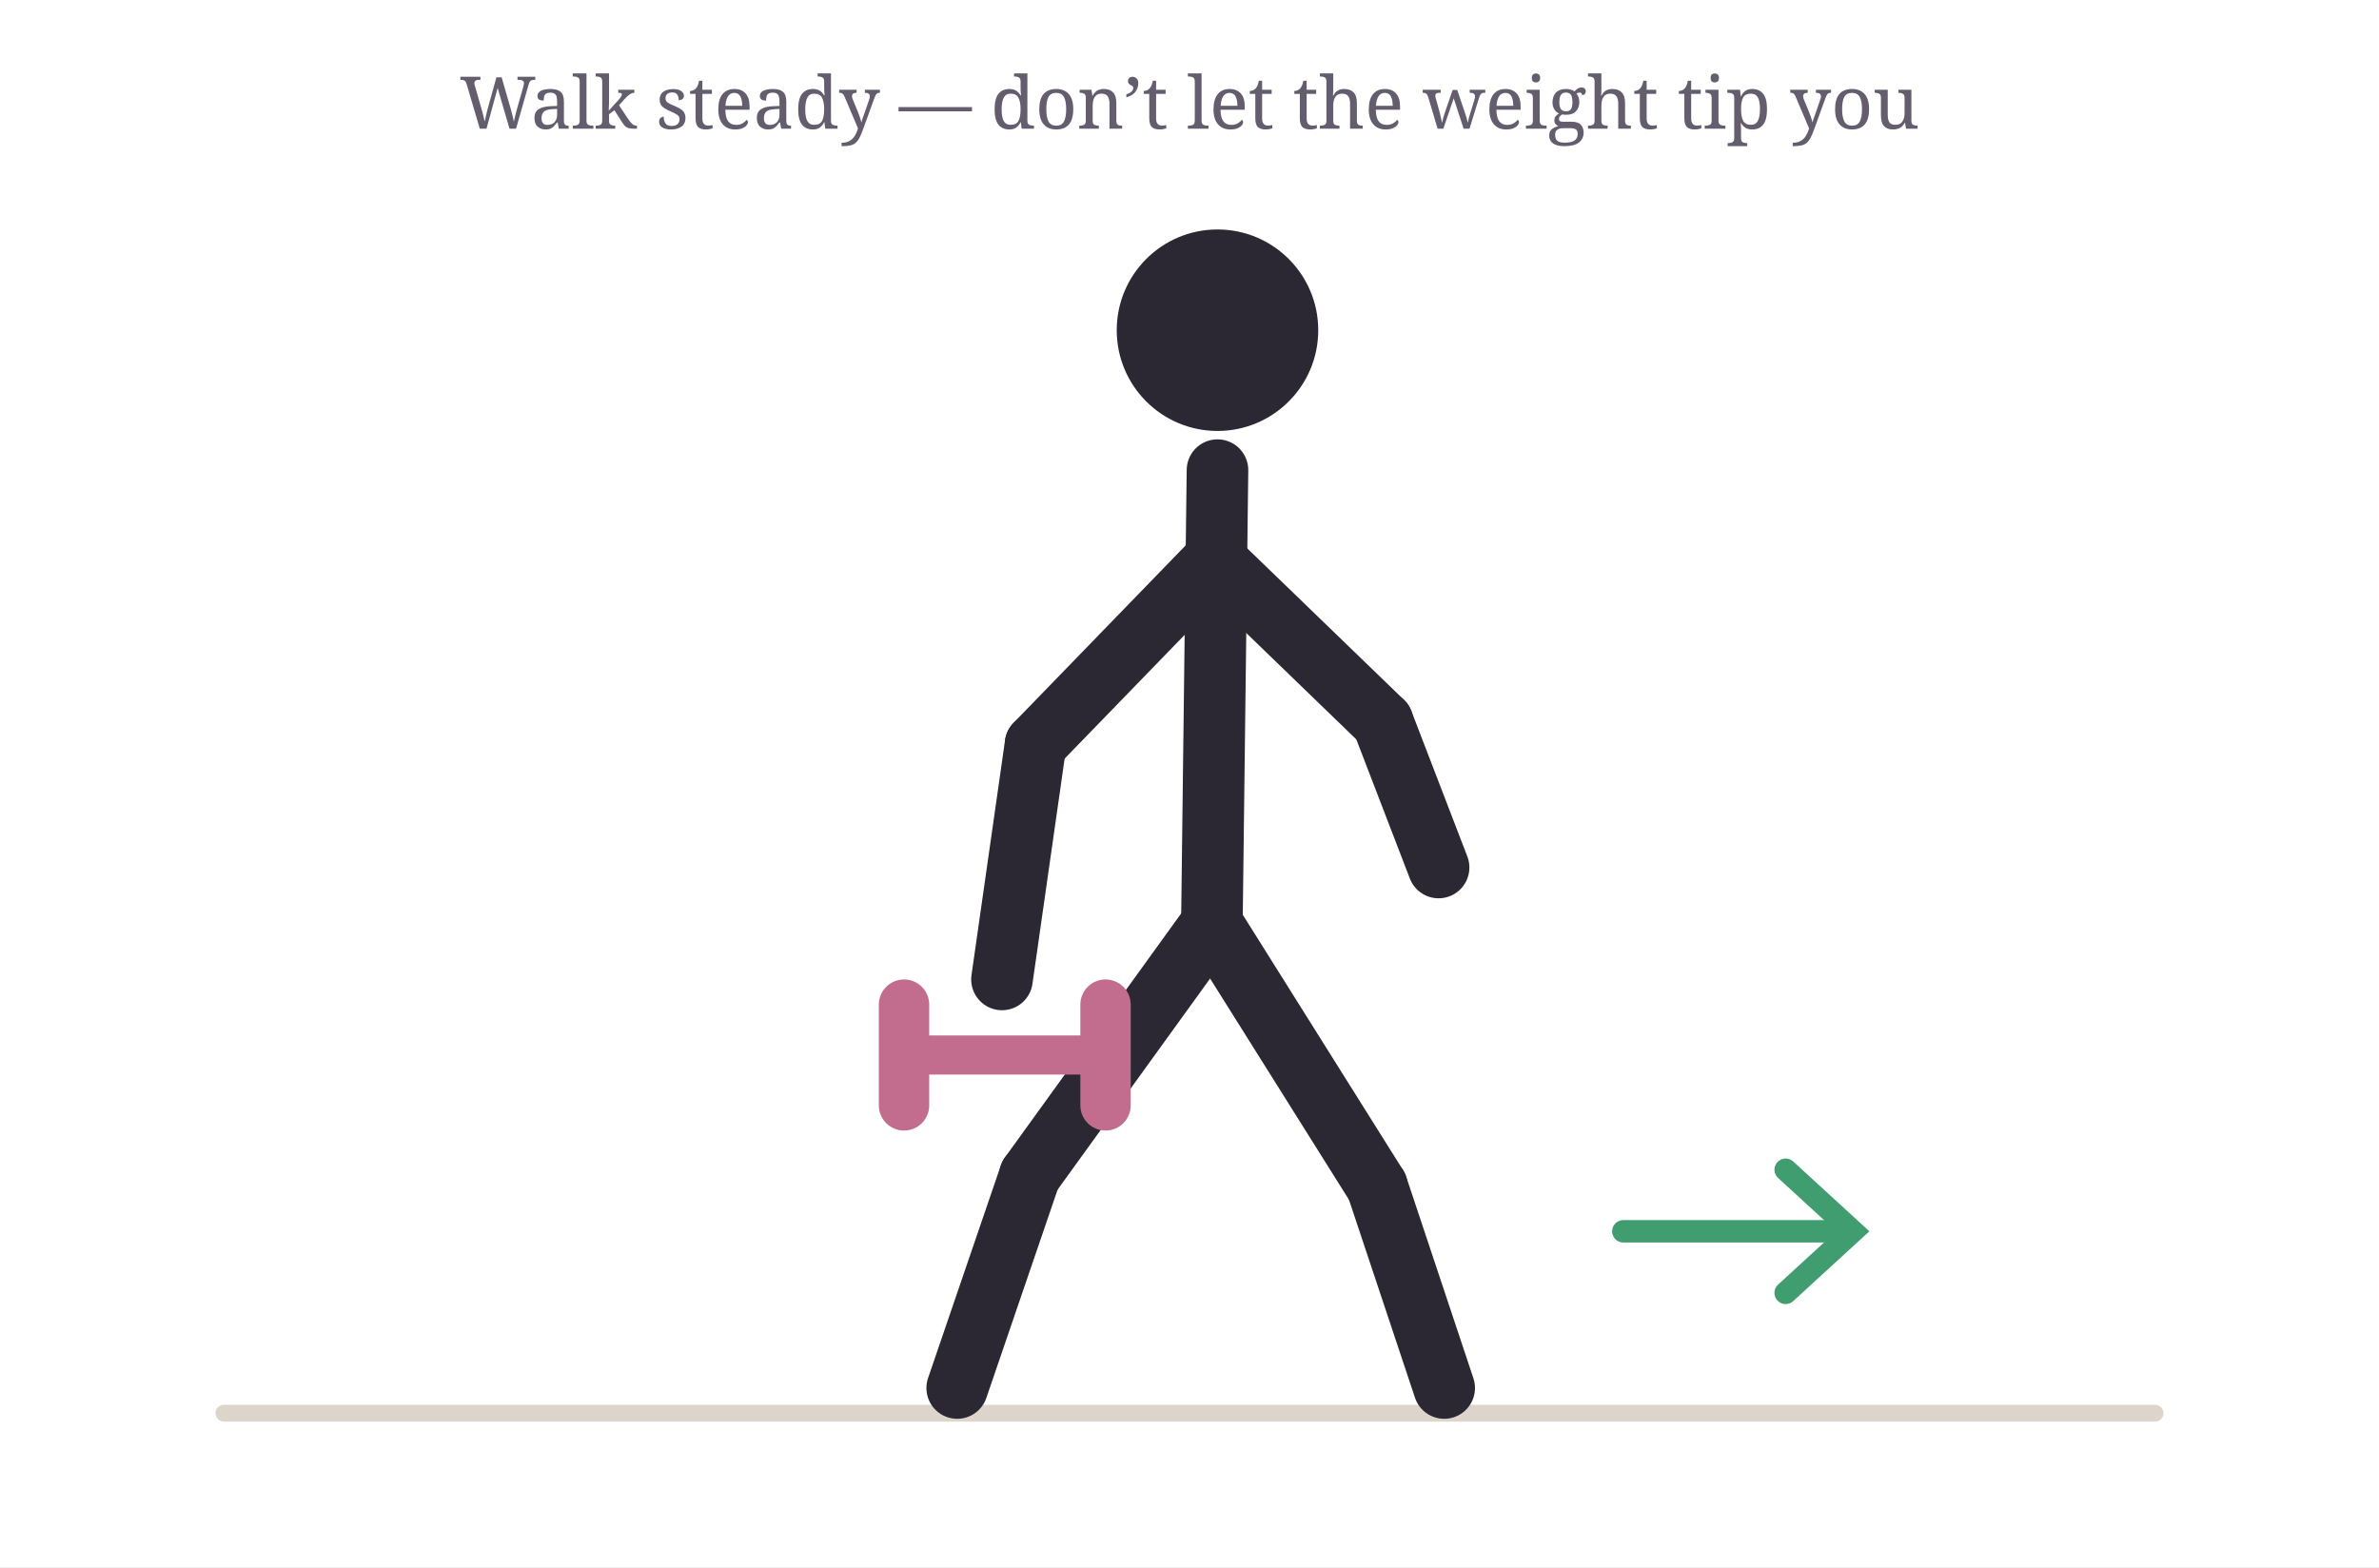
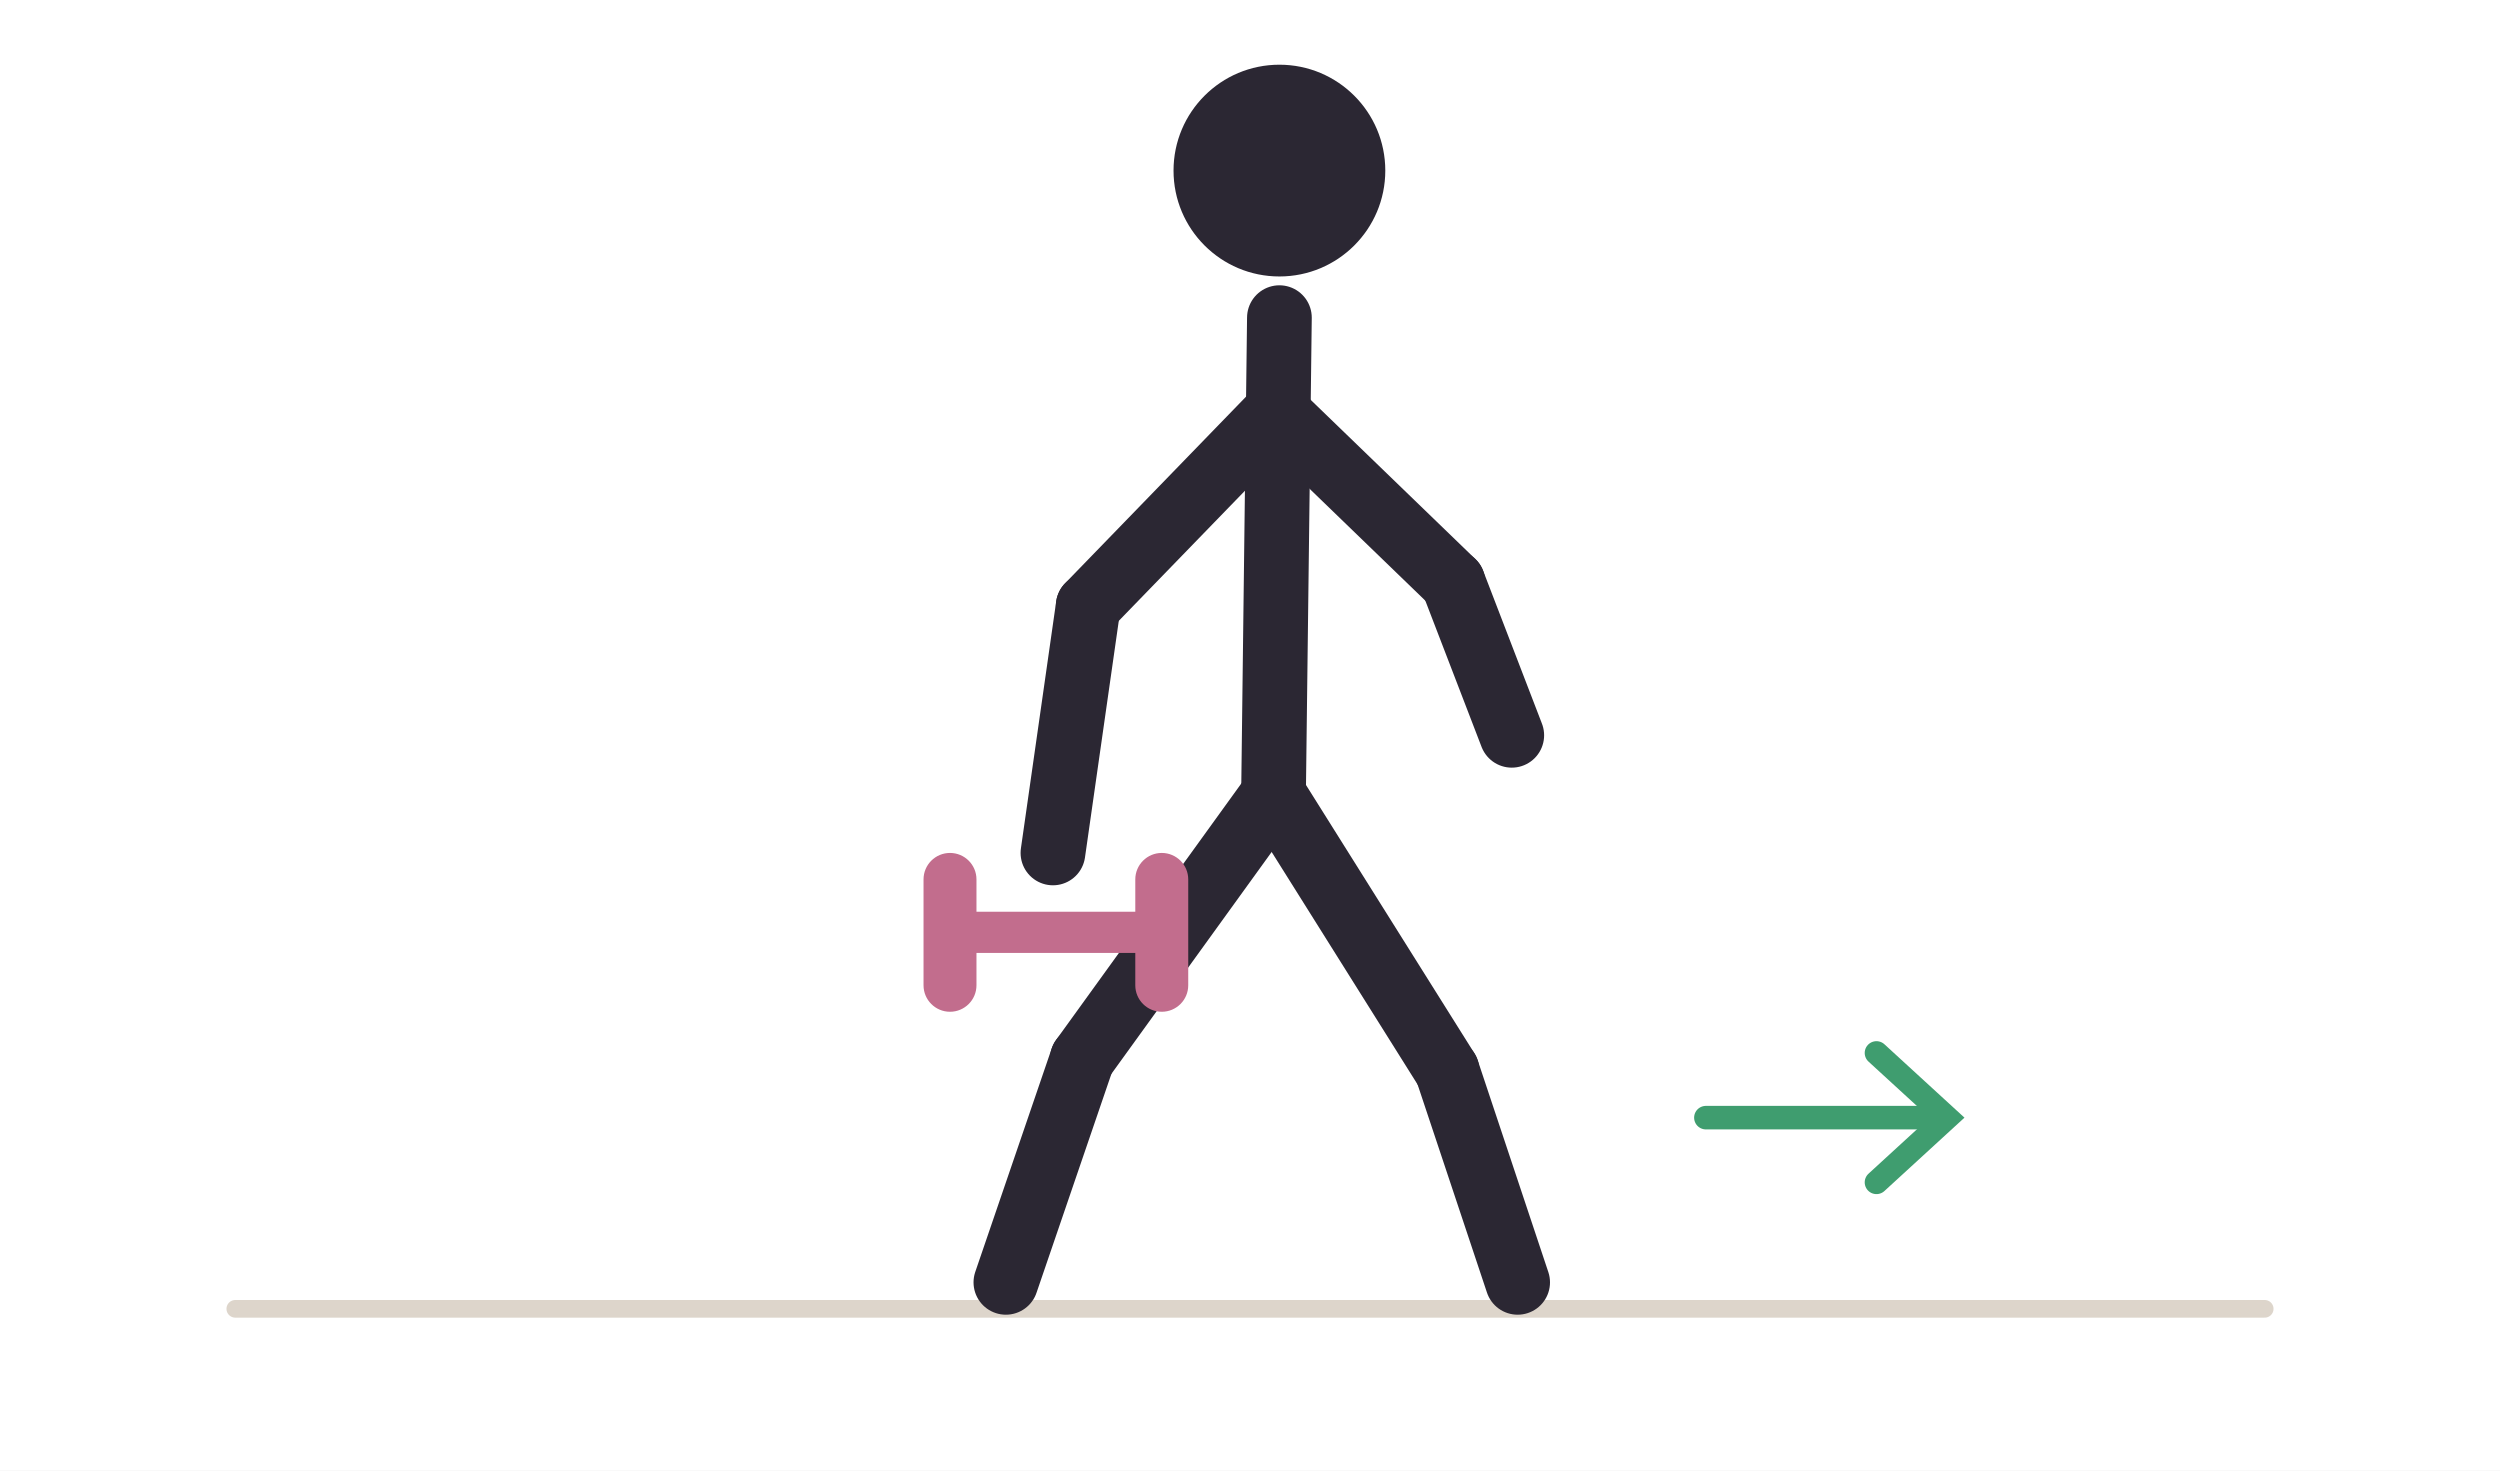
- <svg xmlns="http://www.w3.org/2000/svg" viewBox="0 0 850 560">
+ <svg xmlns="http://www.w3.org/2000/svg" viewBox="0 60 850 500">
  <rect width="850" height="560" fill="#ffffff" />
  <line x1="80" y1="505" x2="770" y2="505" stroke="#ddd5cb" stroke-width="6" stroke-linecap="round" />
  <g stroke="#2b2733" stroke-width="22" stroke-linecap="round" fill="none">
    <circle cx="435" cy="118" r="36" fill="#2b2733" stroke="none" />
    <line x1="435" y1="168" x2="433" y2="330" />
    <line x1="434" y1="200" x2="370" y2="266" />
    <line x1="370" y1="266" x2="358" y2="350" />
    <line x1="434" y1="200" x2="494" y2="258" />
    <line x1="494" y1="258" x2="514" y2="310" />
    <line x1="433" y1="330" x2="368" y2="420" />
    <line x1="368" y1="420" x2="342" y2="496" />
    <line x1="433" y1="330" x2="492" y2="424" />
    <line x1="492" y1="424" x2="516" y2="496" />
  </g>
  <g fill="#c26d8d">
    <rect x="324" y="370" width="70" height="14" rx="7" />
    <rect x="314" y="350" width="18" height="54" rx="9" />
    <rect x="386" y="350" width="18" height="54" rx="9" />
  </g>
  <g stroke="#3f9d6f" stroke-width="8" stroke-linecap="round" fill="none">
    <line x1="580" y1="440" x2="660" y2="440" />
    <path d="M638 418 L662 440 L638 462" fill="none" />
  </g>
-   <text x="425" y="46" font-family="Georgia,serif" font-size="26" fill="#635d6e" text-anchor="middle">Walk steady — don’t let the weight tip you</text>
</svg>
